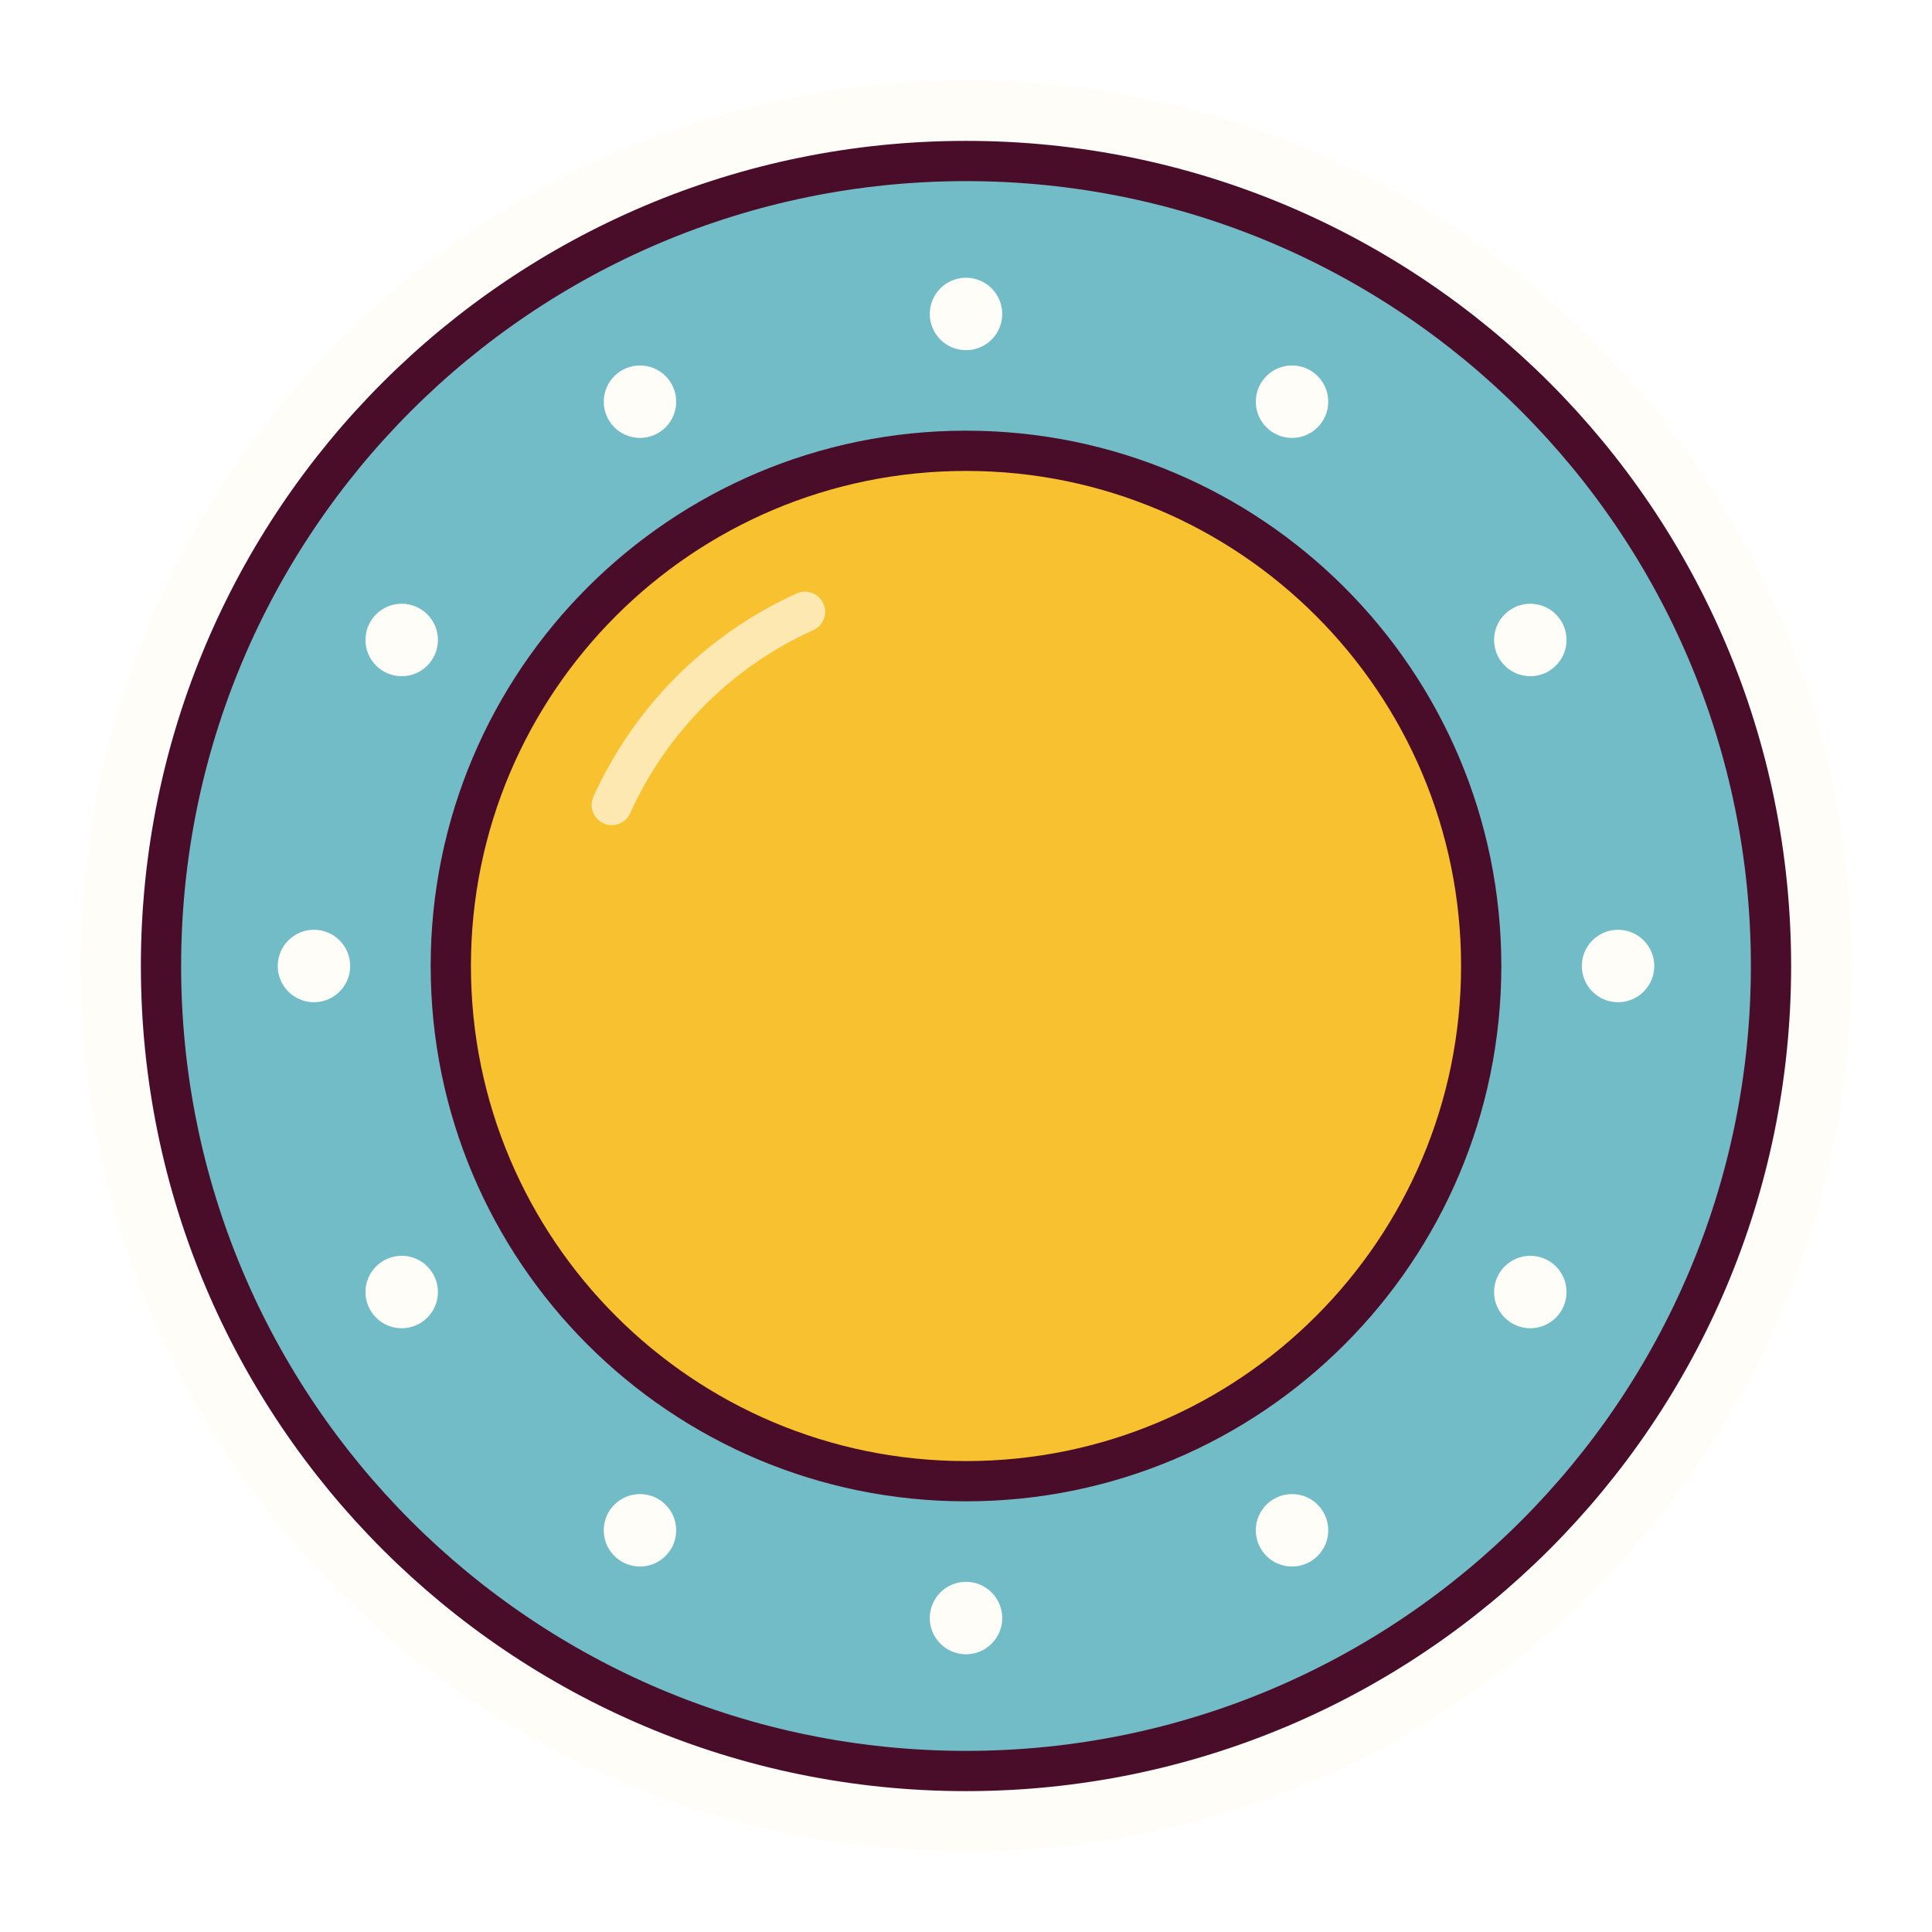
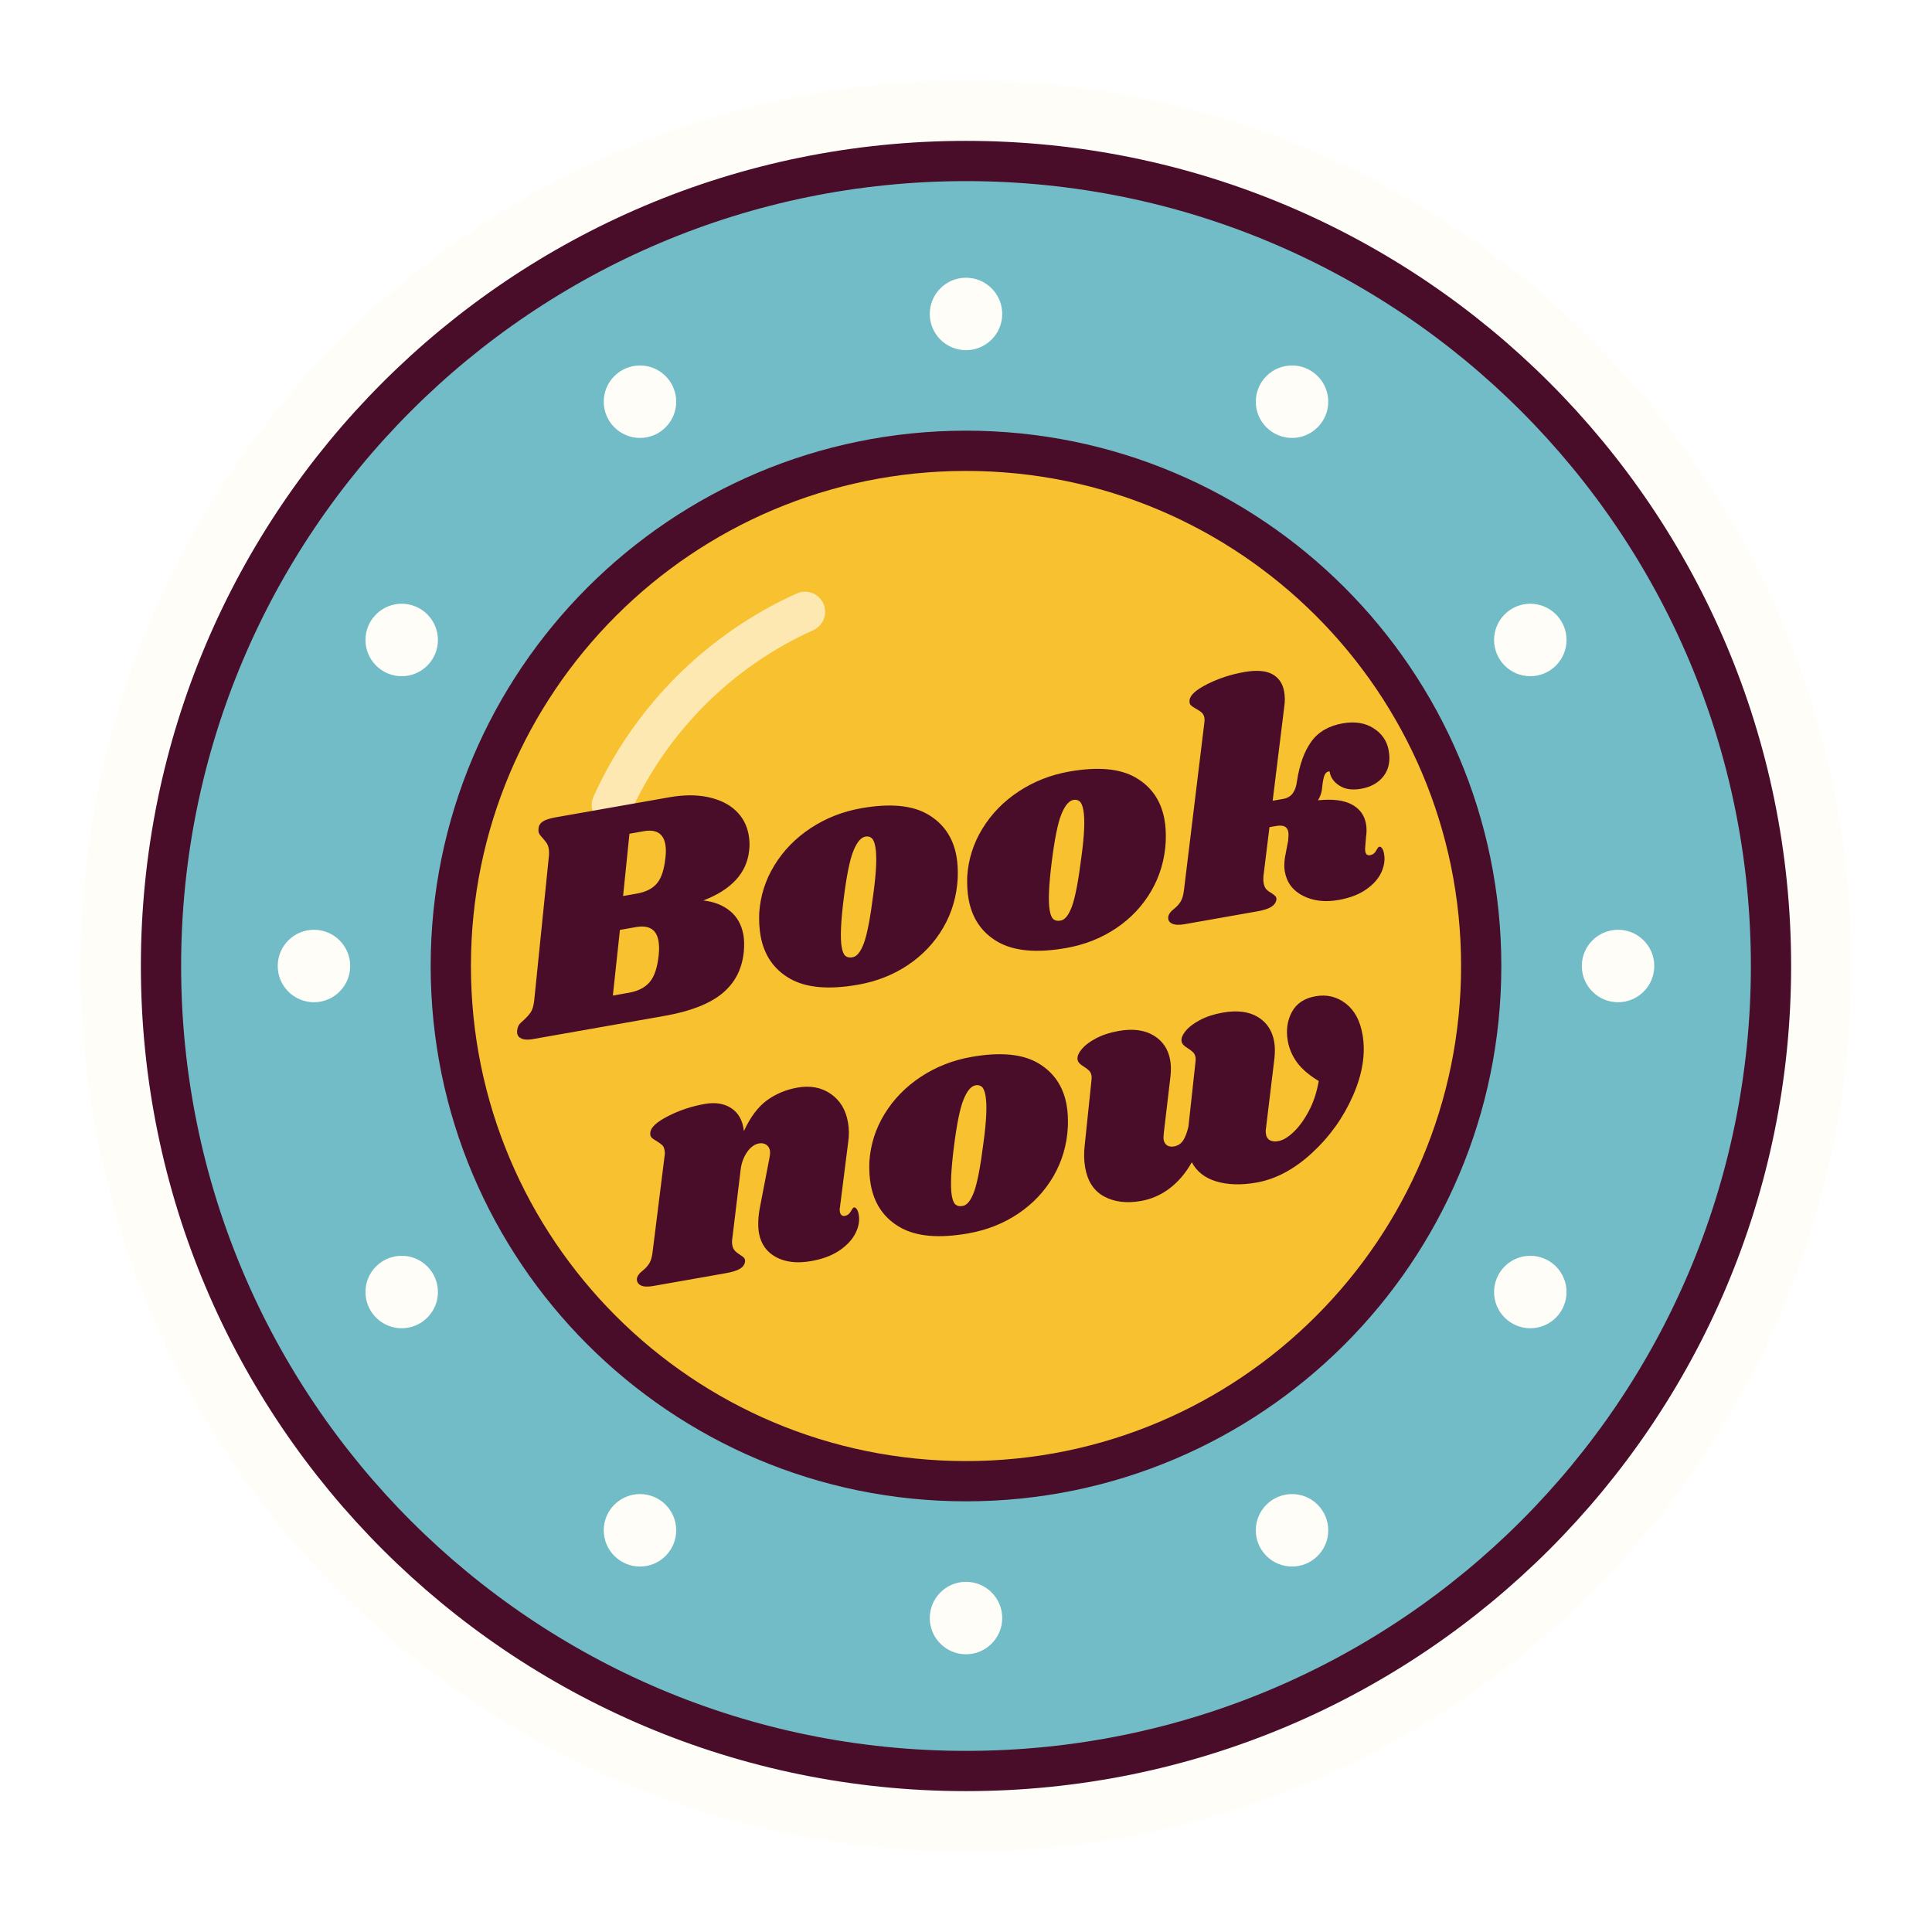
<svg xmlns="http://www.w3.org/2000/svg" viewBox="0 0 240 240" width="240" height="240" fill="none" aria-hidden="true">
  <circle cx="120" cy="120" r="110" fill="#FFFDF7" />
  <circle cx="120" cy="120" r="100" fill="#72BCC7" stroke="#4A0D29" stroke-width="5" />
  <g fill="#FFFDF7">
    <circle cx="201" cy="120" r="4.5" />
    <circle cx="190.1" cy="160.5" r="4.5" />
    <circle cx="160.5" cy="190.1" r="4.5" />
    <circle cx="120" cy="201" r="4.5" />
    <circle cx="79.5" cy="190.1" r="4.5" />
    <circle cx="49.9" cy="160.5" r="4.5" />
    <circle cx="39" cy="120" r="4.5" />
    <circle cx="49.9" cy="79.5" r="4.5" />
    <circle cx="79.5" cy="49.9" r="4.5" />
    <circle cx="120" cy="39" r="4.5" />
    <circle cx="160.5" cy="49.9" r="4.5" />
    <circle cx="190.1" cy="79.5" r="4.5" />
  </g>
  <circle cx="120" cy="120" r="64" fill="#F8C12F" stroke="#4A0D29" stroke-width="5" />
  <path d="M76 100 A48 48 0 0 1 100 76" stroke="#FFFDF7" stroke-width="5" stroke-linecap="round" opacity=".65" />
+   <g transform="rotate(-10 120 120)">
+     <path d="M96.24 99.28Q96.24 100.32 95.96 101.2Q94.8 105.24 89.28 106.32Q91.2 106.88 92.32 108.18Q93.44 109.48 93.44 111.4Q93.44 112.28 93.12 113.48Q92.24 116.6 89.58 118.1Q86.92 119.6 82.04 119.6H65.4Q64.56 119.6 64.1 119.32Q63.64 119.04 63.64 118.56Q63.64 118.32 63.76 118.04Q63.92 117.6 64.28 117.36Q64.64 117.12 64.72 117.08Q65.36 116.68 65.76 116.26Q66.16 115.84 66.44 114.88L71.32 97.64Q71.48 97.12 71.48 96.64Q71.48 96.2 71.34 95.9Q71.2 95.6 70.96 95.2Q70.6 94.68 70.6 94.36Q70.6 94.24 70.68 93.92Q70.84 93.4 71.38 93.18Q71.92 92.96 73.04 92.96H87.36Q90.08 92.96 92.1 93.78Q94.12 94.6 95.18 96.02Q96.24 97.44 96.24 99.28ZM85.84 98.64Q85.84 96.56 83.48 96.56H81.68L79.56 104.04H81.32Q83 104.04 83.98 103.22Q84.96 102.4 85.56 100.28Q85.84 99.4 85.84 98.64ZM82.92 110.28Q82.92 108.12 80.44 108.12H78.44L76.16 116H78.2Q79.92 116 80.96 115.14Q82 114.28 82.64 112.04Q82.92 111.08 82.92 110.28ZM121.2 106.4Q121.2 107.6 120.88 109.08Q120.12 112.36 118.04 114.82Q115.96 117.28 112.94 118.62Q109.92 119.96 106.4 119.96Q100.84 119.96 98.18 117.74Q95.52 115.52 95.52 111.84Q95.52 110.6 95.84 109.08Q96.6 105.96 98.74 103.54Q100.88 101.12 103.98 99.78Q107.08 98.44 110.6 98.44Q116.04 98.44 118.62 100.64Q121.2 102.84 121.2 106.4ZM106.48 109.16Q105.2 113.32 105.2 115Q105.2 115.88 105.48 116.18Q105.76 116.48 106.24 116.48Q107.08 116.56 107.98 115.04Q108.88 113.52 110.24 109.12Q111.48 105.24 111.48 103.48Q111.48 102.64 111.22 102.32Q110.96 102 110.48 102Q109.64 102 108.7 103.5Q107.76 105 106.48 109.16ZM147.44 106.4Q147.44 107.6 147.12 109.08Q146.36 112.36 144.28 114.82Q142.2 117.28 139.18 118.62Q136.16 119.96 132.64 119.96Q127.08 119.96 124.42 117.74Q121.76 115.52 121.76 111.84Q121.76 110.6 122.08 109.08Q122.84 105.96 124.98 103.54Q127.12 101.12 130.22 99.78Q133.32 98.44 136.84 98.44Q142.28 98.44 144.86 100.64Q147.44 102.84 147.44 106.4ZM132.72 109.16Q131.44 113.32 131.44 115Q131.44 115.88 131.72 116.18Q132 116.48 132.48 116.48Q133.32 116.56 134.22 115.04Q135.12 113.52 136.48 109.12Q137.72 105.24 137.72 103.48Q137.72 102.64 137.46 102.32Q137.2 102 136.72 102Q135.88 102 134.94 103.5Q134 105 132.72 109.16ZM176.36 102.76Q176.36 104.68 175.2 105.76Q174.04 106.84 172.16 106.84Q170.48 106.84 169.56 105.98Q168.64 105.12 168.68 104.04Q168.28 103.96 168 104.36Q167.72 104.76 167.4 105.92Q167.2 106.68 166.64 107.32Q169.36 107.52 170.68 108.56Q172 109.6 172 111.24Q172 112.04 171.72 112.84L171.4 114.08Q171.32 114.28 171.32 114.6Q171.32 115.16 171.84 115.16Q172.32 115.16 172.66 114.74Q173 114.32 173.12 114.32Q173.32 114.32 173.44 114.58Q173.56 114.84 173.56 115.2Q173.6 116.36 172.86 117.46Q172.12 118.56 170.62 119.26Q169.12 119.96 167 119.96Q164.44 119.96 162.74 118.68Q161.04 117.4 161.04 115.32Q161.04 114.56 161.36 113.6L162.12 111.6Q162.32 110.88 162.32 110.56Q162.32 110.04 161.98 109.8Q161.64 109.56 160.92 109.56H160.12L158.32 115.44Q158.2 115.92 158.2 116.28Q158.2 116.8 158.4 117.1Q158.6 117.4 158.96 117.68Q159.24 117.96 159.36 118.14Q159.48 118.32 159.4 118.6Q159.2 119.12 158.6 119.36Q158 119.6 156.76 119.6H147.64Q146.6 119.6 146.12 119.26Q145.64 118.92 145.8 118.36Q145.96 117.88 146.64 117.52Q147.24 117.2 147.64 116.76Q148.04 116.32 148.32 115.36L154.4 95.4Q154.52 95.04 154.52 94.8Q154.52 94.36 154.3 94.08Q154.08 93.8 153.72 93.52Q153.32 93.2 153.14 92.96Q152.96 92.72 153.08 92.32Q153.32 91.4 155.6 90.72Q157.88 90.04 160.36 90.04Q162.68 90.04 163.76 90.9Q164.84 91.76 164.84 93.28Q164.84 94.2 164.56 95.04L161.08 106.4H162.4Q163.2 106.4 163.7 105.92Q164.2 105.44 164.48 104.52Q165.48 101.56 167.08 100Q168.68 98.44 171.32 98.44Q173.6 98.44 174.98 99.7Q176.36 100.96 176.36 102.76Z" fill="#4A0D29" />
+     <path d="M99.35 146.88Q99.27 147.04 99.27 147.36Q99.27 147.64 99.41 147.8Q99.55 147.96 99.79 147.96Q100.27 147.96 100.61 147.54Q100.95 147.12 101.07 147.12Q101.27 147.12 101.39 147.38Q101.51 147.64 101.51 148Q101.55 149.16 100.75 150.26Q99.95 151.36 98.41 152.06Q96.87 152.76 94.71 152.76Q92.07 152.76 90.51 151.54Q88.95 150.32 88.91 148.28Q88.91 146.8 89.63 144.96L91.83 139.2Q92.03 138.68 92.03 138.36Q92.03 137.84 91.69 137.54Q91.35 137.24 90.87 137.24Q89.99 137.24 89.19 138.06Q88.39 138.88 88.03 140.08L85.55 148.24Q85.39 148.68 85.39 149.08Q85.39 149.56 85.59 149.86Q85.79 150.16 86.15 150.48Q86.43 150.72 86.55 150.92Q86.67 151.12 86.59 151.4Q86.43 151.92 85.83 152.16Q85.23 152.4 83.95 152.4H74.83Q73.79 152.4 73.33 152.06Q72.87 151.72 72.99 151.16Q73.15 150.68 73.83 150.32Q74.43 150 74.83 149.56Q75.23 149.12 75.51 148.16L79.07 136.6Q79.15 136.4 79.15 136.04Q79.15 135.6 78.97 135.36Q78.79 135.12 78.39 134.76Q77.99 134.44 77.83 134.2Q77.67 133.96 77.79 133.56Q78.03 132.64 80.31 131.94Q82.59 131.24 85.07 131.24Q87.07 131.24 88.23 132.34Q89.39 133.44 89.27 135.4Q90.91 133.04 92.75 132.14Q94.59 131.24 96.75 131.24Q99.19 131.24 100.69 132.72Q102.19 134.2 102.19 136.56Q102.19 137.8 101.79 139ZM129.31 139.2Q129.31 140.4 128.99 141.88Q128.23 145.16 126.15 147.62Q124.07 150.08 121.05 151.42Q118.03 152.76 114.51 152.76Q108.95 152.76 106.29 150.54Q103.63 148.32 103.63 144.64Q103.63 143.4 103.95 141.88Q104.71 138.76 106.85 136.34Q108.99 133.92 112.09 132.58Q115.19 131.24 118.71 131.24Q124.15 131.24 126.73 133.44Q129.31 135.64 129.31 139.2ZM114.59 141.96Q113.31 146.12 113.31 147.8Q113.31 148.68 113.59 148.98Q113.87 149.28 114.35 149.28Q115.19 149.36 116.09 147.84Q116.99 146.32 118.35 141.92Q119.59 138.04 119.59 136.28Q119.59 135.44 119.33 135.12Q119.07 134.8 118.59 134.8Q117.75 134.8 116.81 136.3Q115.87 137.8 114.59 141.96ZM150.87 152.76Q147.99 152.76 145.99 151.76Q143.99 150.76 143.39 148.88Q141.91 150.68 140.11 151.6Q138.31 152.52 136.35 152.52Q133.63 152.52 131.93 151.18Q130.23 149.84 130.23 147.24Q130.23 145.88 130.67 144.44L132.91 136.6Q132.99 136.28 132.99 136.12Q132.99 135.72 132.79 135.44Q132.59 135.16 132.23 134.84Q131.63 134.32 131.63 133.92Q131.59 133.36 132.31 132.72Q133.03 132.08 134.33 131.66Q135.63 131.24 137.27 131.24Q139.95 131.24 141.45 132.54Q142.95 133.84 142.95 135.92Q142.95 136.84 142.63 137.92L140.59 144.72Q140.43 145.28 140.43 145.48Q140.43 146 140.73 146.28Q141.03 146.56 141.55 146.56Q142.27 146.56 142.77 146.06Q143.27 145.56 143.75 144.44L146.03 136.6Q146.11 136.28 146.11 136.12Q146.11 135.72 145.91 135.44Q145.71 135.16 145.35 134.84Q144.75 134.32 144.75 133.92Q144.71 133.36 145.43 132.72Q146.15 132.08 147.45 131.66Q148.75 131.24 150.39 131.24Q153.11 131.24 154.59 132.52Q156.07 133.8 156.07 135.92Q156.07 136.76 155.75 137.92L153.15 146.48Q153.07 146.68 153.07 147.08Q153.07 147.6 153.43 147.88Q153.79 148.16 154.43 148.16Q155.31 148.16 156.49 147.38Q157.67 146.6 158.81 145.14Q159.95 143.68 160.67 141.68Q159.07 140.28 158.41 138.92Q157.75 137.56 157.75 136.12Q157.75 134.08 158.87 132.66Q159.99 131.24 162.11 131.24Q164.23 131.24 165.63 132.76Q167.03 134.28 167.03 136.92Q167.03 140.48 164.55 144.2Q162.07 147.92 158.29 150.34Q154.51 152.76 150.87 152.76Z" fill="#4A0D29" />
+   </g>
</svg>
